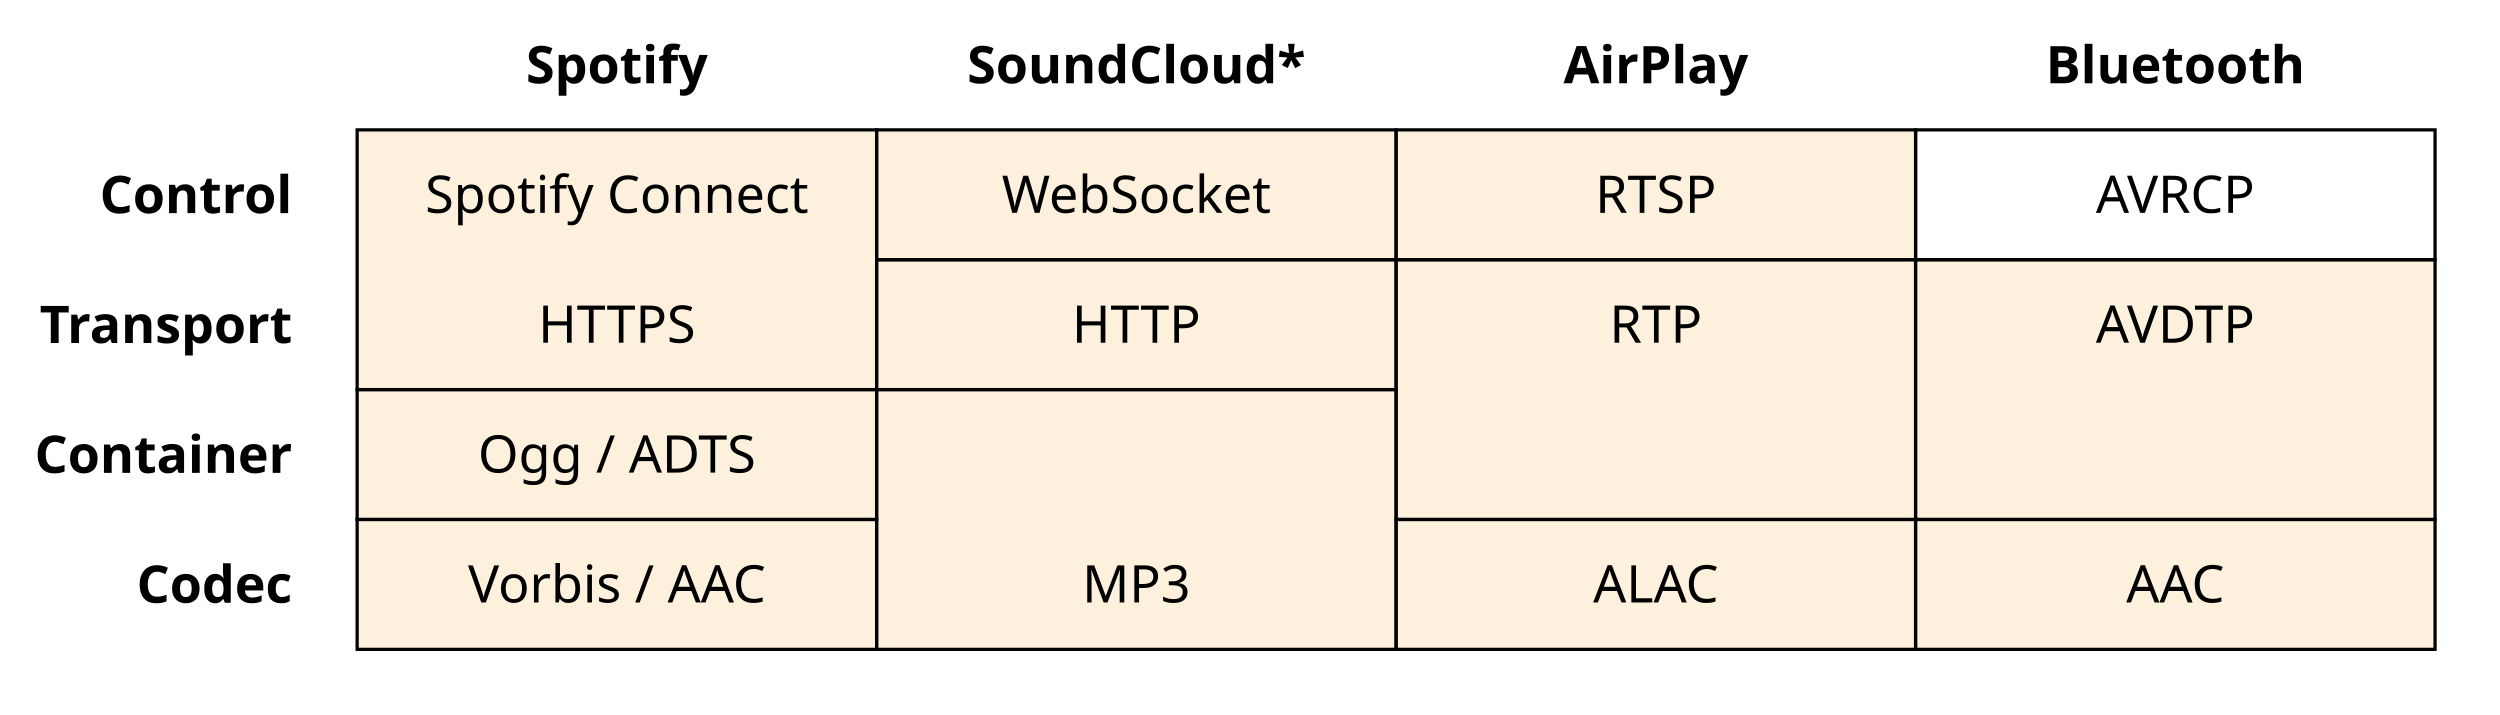
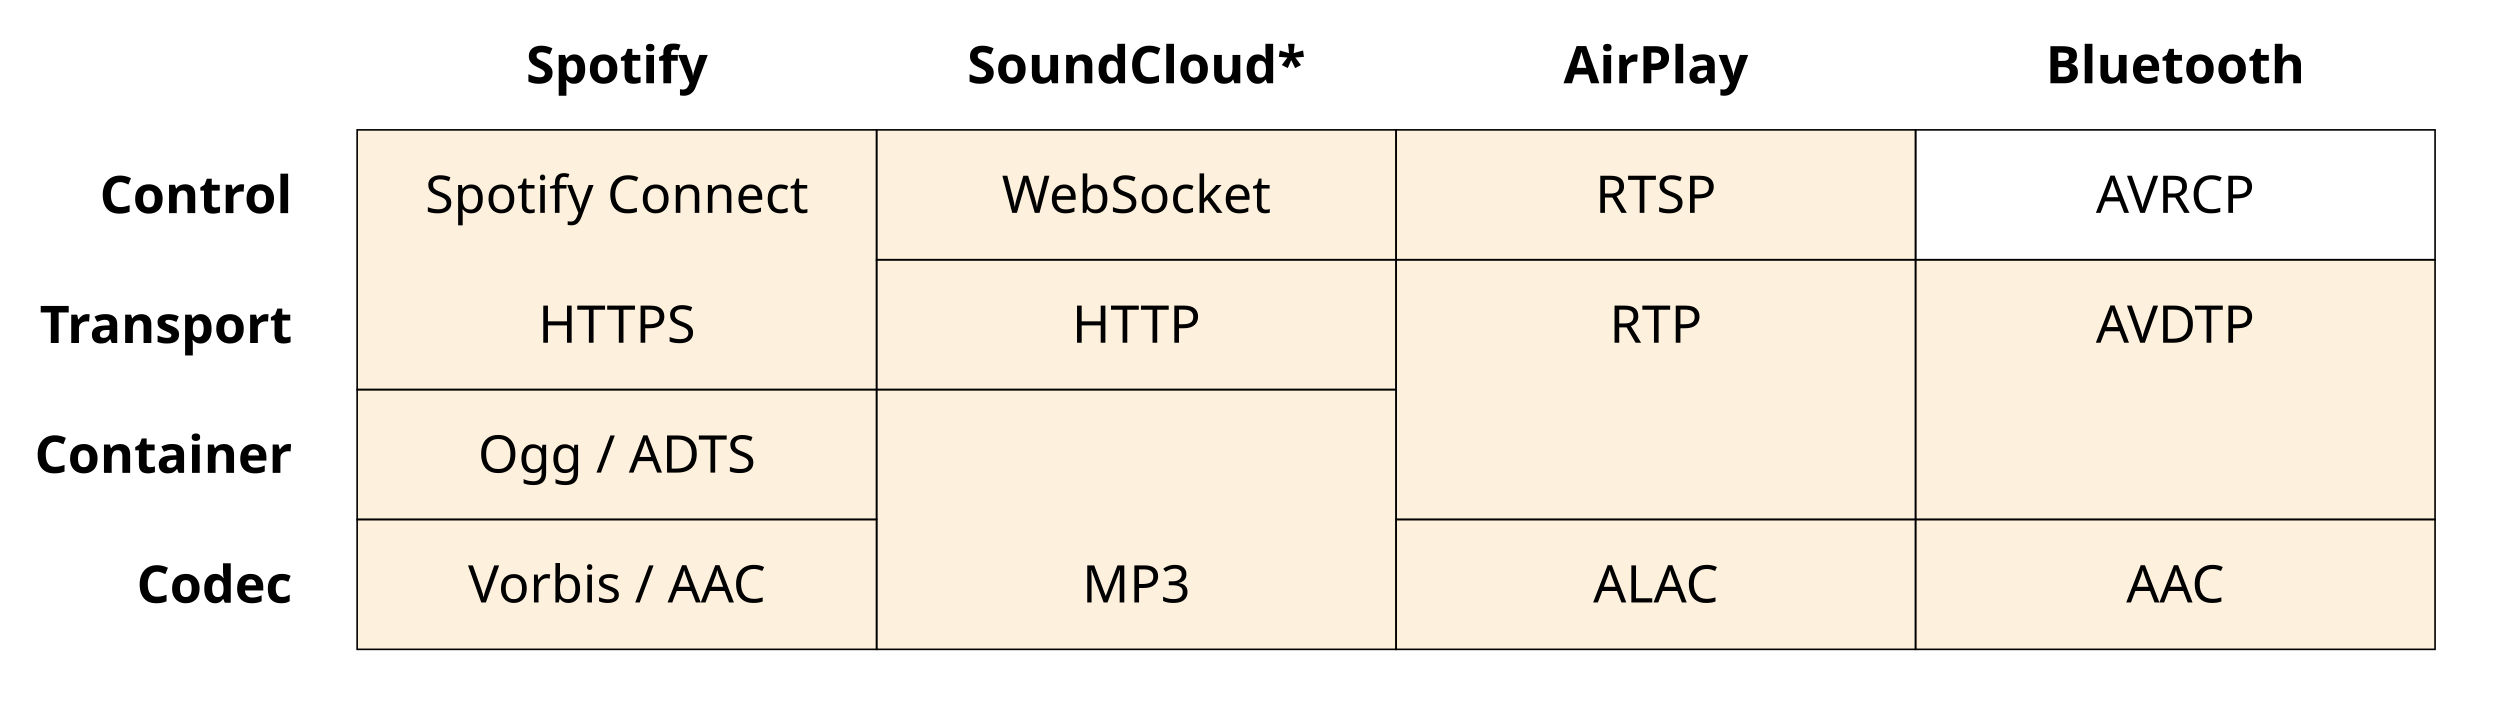
<svg xmlns="http://www.w3.org/2000/svg" viewBox="30 20 770 220" width="770" height="220">
  <style>
-     rect { fill: rgba(245,166,35,0.15); stroke: black; stroke-width: 1; }
+     rect { fill: #F5A623; fill-opacity: .15; stroke: currentColor; stroke-width: .5; }
    .unsupported { fill: none; }
-     text { font-family: sans-serif; font-size: 16px; dominant-baseline: middle; text-anchor: middle; }
+     text { font-family: sans-serif; font-size: 16px; fill: currentColor; dominant-baseline: middle; text-anchor: middle; }
    .header * { font-weight: bold; }
    .layer * { text-anchor: end; }
  </style>
  <g class="header">
    <g class="service">
      <text x="220" y="40">Spotify</text>
      <text x="380" y="40">SoundCloud*</text>
      <text x="540" y="40">AirPlay</text>
      <text x="700" y="40">Bluetooth</text>
    </g>
    <g class="layer">
      <text x="120" y="80">Control</text>
      <text x="120" y="120">Transport</text>
      <text x="120" y="160">Container</text>
      <text x="120" y="200">Codec</text>
    </g>
  </g>
  <rect x="140" y="60" width="160" height="80" />
  <text x="220" y="80">Spotify Connect</text>
  <rect x="300" y="60" width="160" height="40" />
  <text x="380" y="80">WebSocket</text>
  <rect x="460" y="60" width="160" height="40" />
  <text x="540" y="80">RTSP</text>
  <rect x="620" y="60" width="160" height="40" class="unsupported" />
  <text x="700" y="80">AVRCP</text>
  <text x="220" y="120">HTTPS</text>
  <rect x="300" y="100" width="160" height="40" />
  <text x="380" y="120">HTTP</text>
  <rect x="460" y="100" width="160" height="80" />
  <text x="540" y="120">RTP</text>
  <rect x="620" y="100" width="160" height="80" />
  <text x="700" y="120">AVDTP</text>
  <rect x="140" y="140" width="160" height="40" />
  <text x="220" y="160">Ogg / ADTS</text>
  <rect x="300" y="140" width="160" height="80" />
  <rect x="140" y="180" width="160" height="40" />
  <text x="220" y="200">Vorbis / AAC</text>
  <text x="380" y="200">MP3</text>
  <rect x="460" y="180" width="160" height="40" />
  <text x="540" y="200">ALAC</text>
  <rect x="620" y="180" width="160" height="40" />
  <text x="700" y="200">AAC</text>
</svg>
